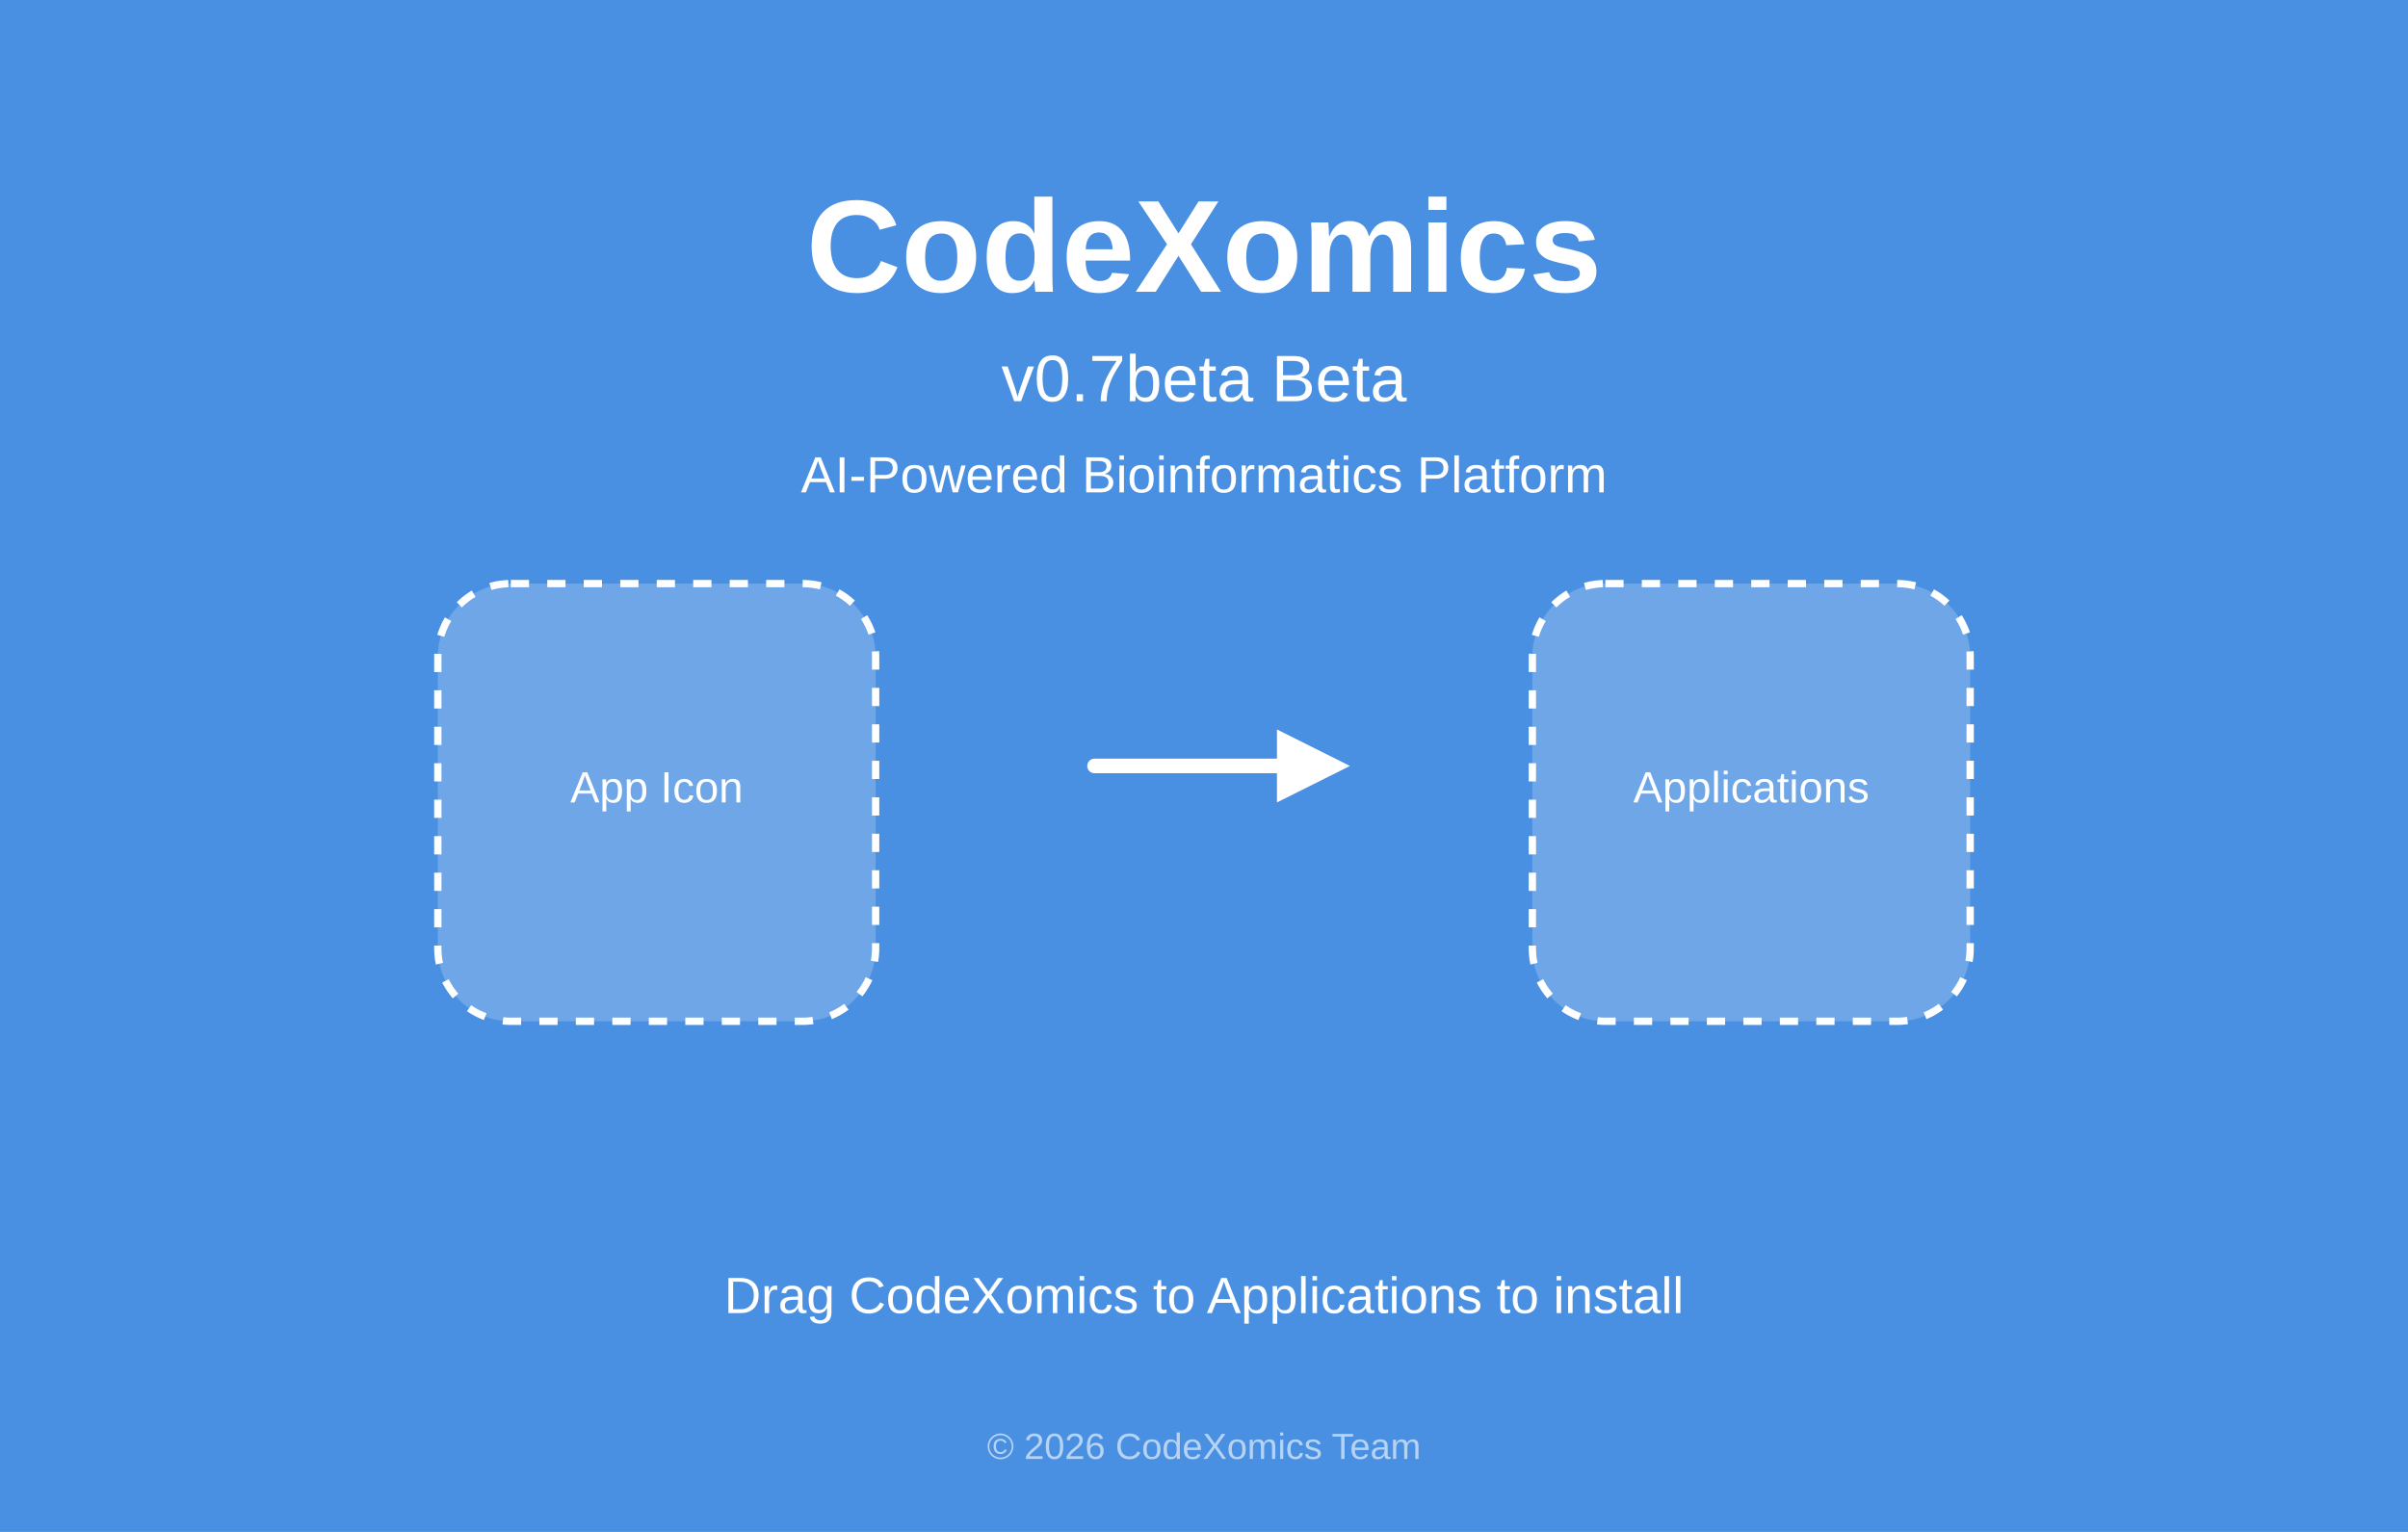
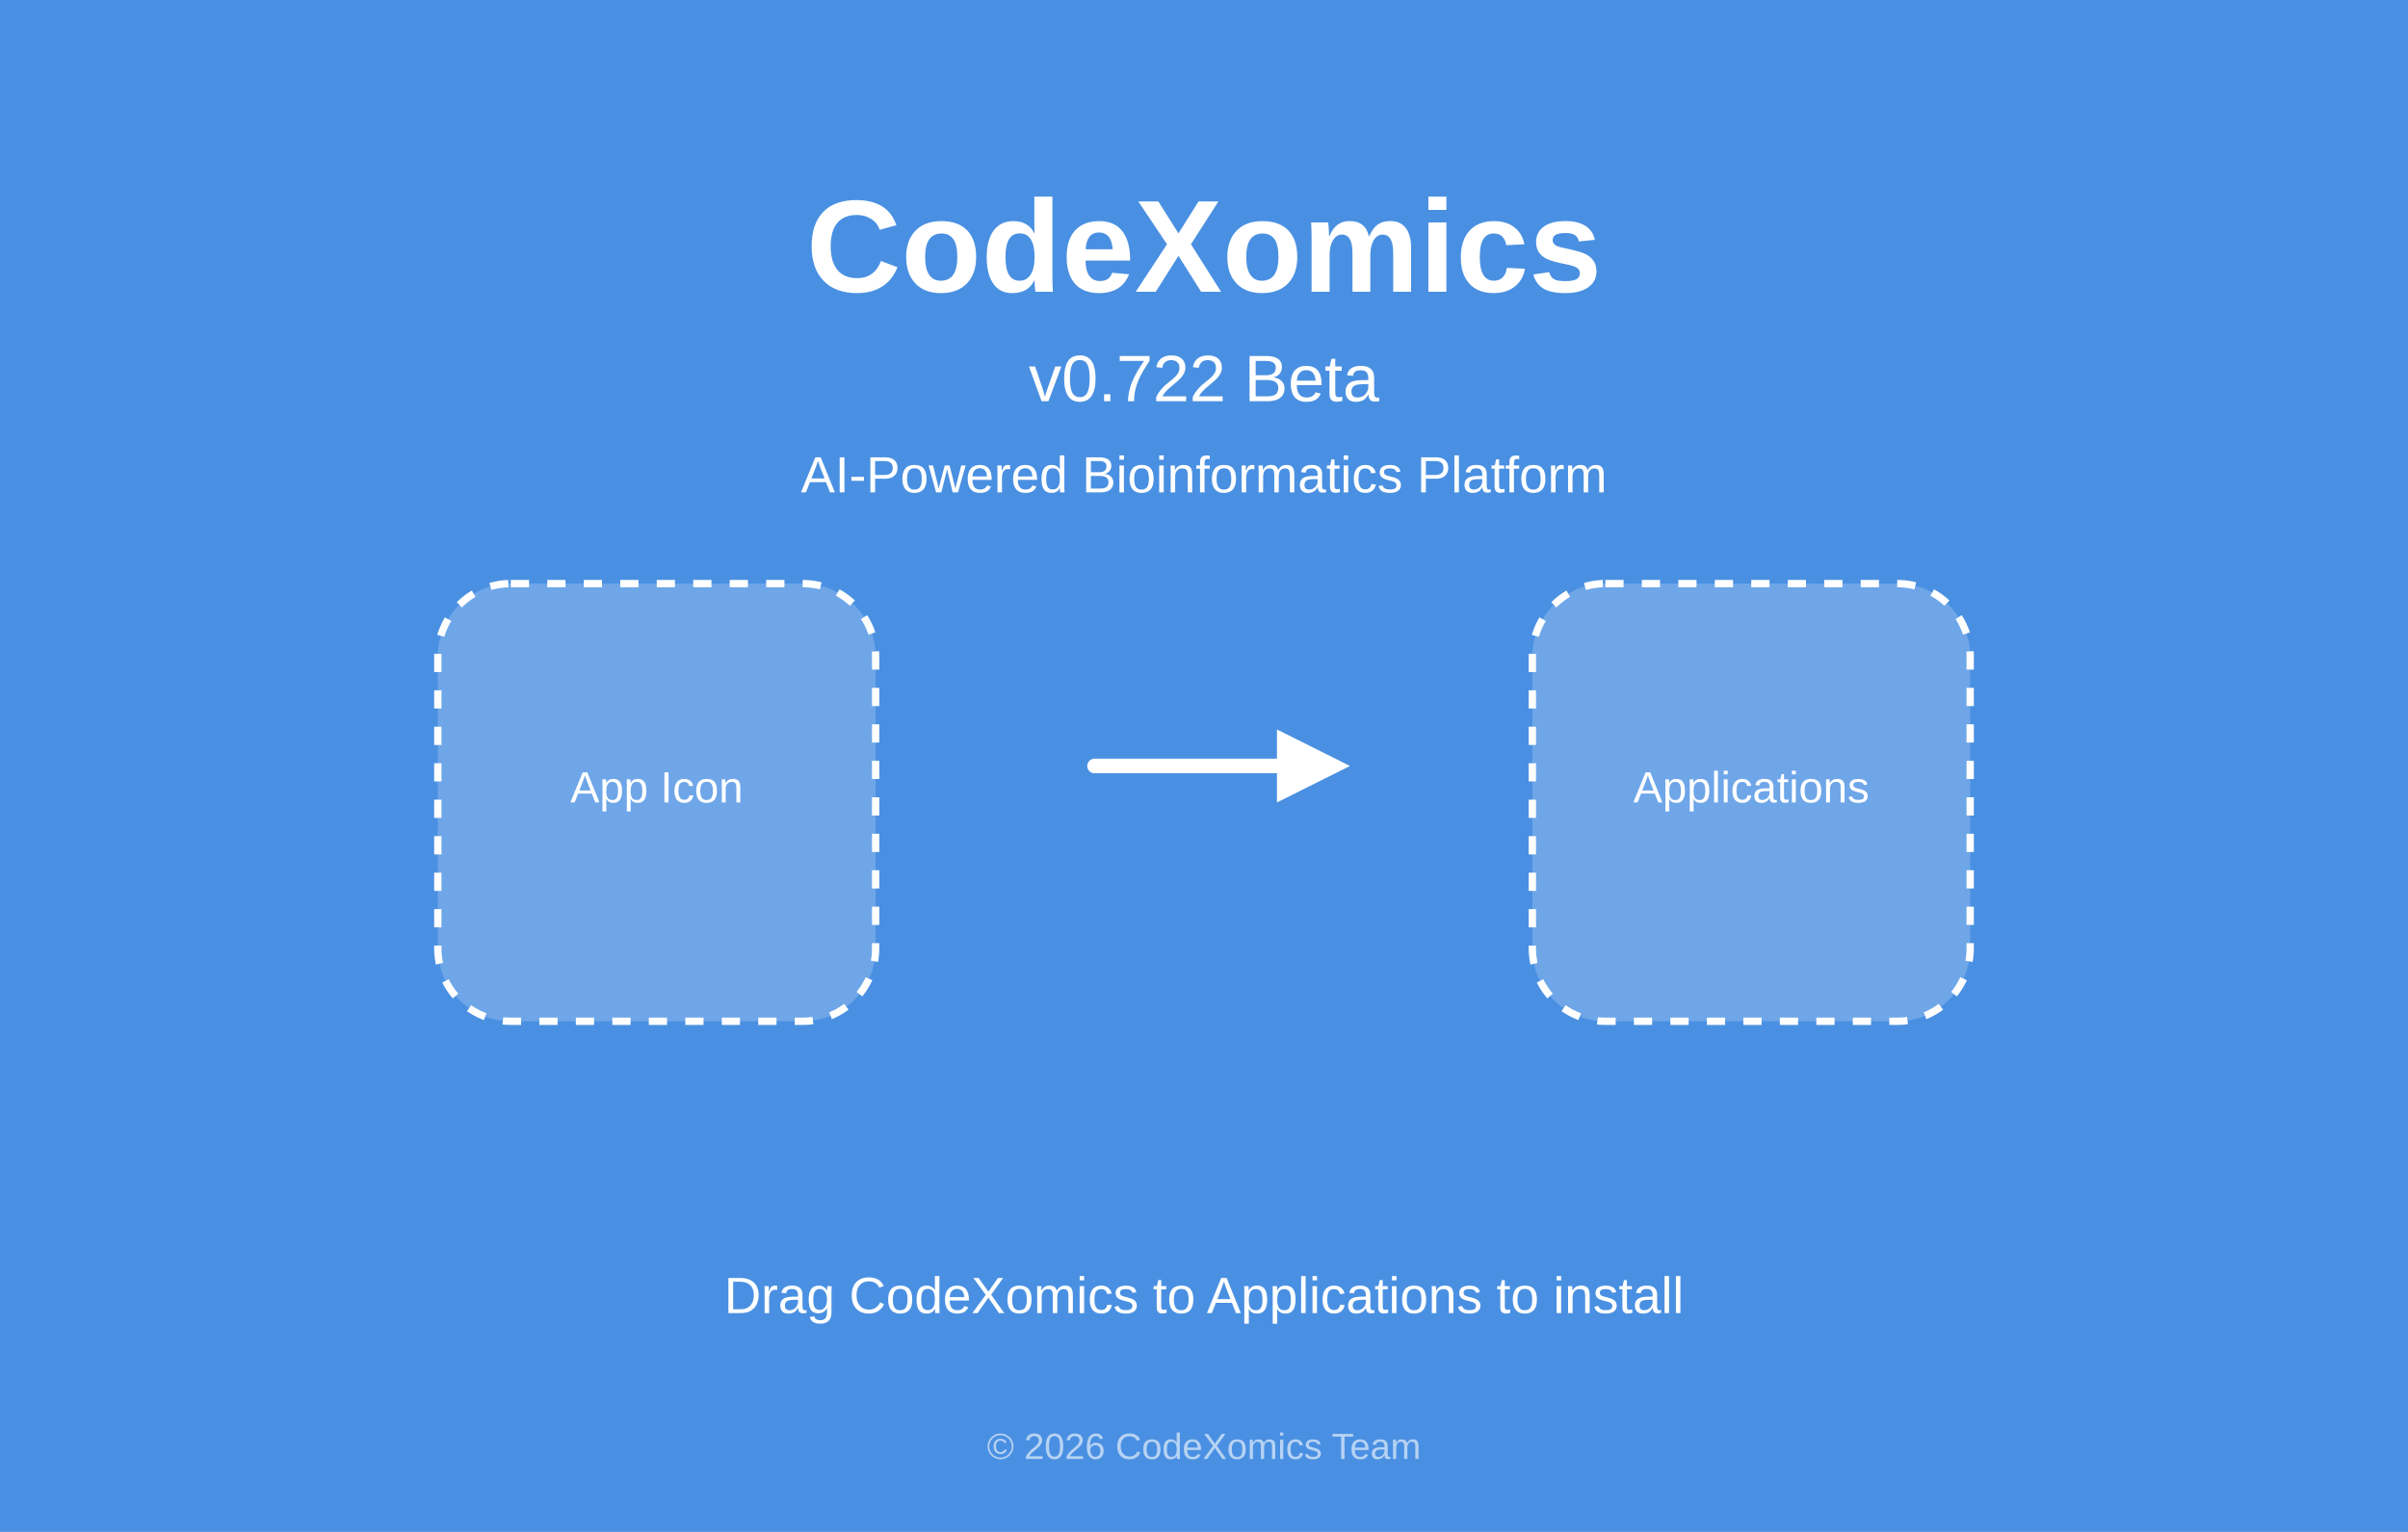
<svg xmlns="http://www.w3.org/2000/svg" width="660" height="420" viewBox="0 0 660 420">
  <rect x="0" y="0" width="660" height="420" fill="#4A90E2" />
  <text x="330" y="80" text-anchor="middle" fill="white" font-family="Arial, sans-serif" font-size="36" font-weight="bold">CodeXomics</text>
-   <text x="330" y="110" text-anchor="middle" fill="white" font-family="Arial, sans-serif" font-size="18">v0.7beta Beta</text>
+   <text x="330" y="110" text-anchor="middle" fill="white" font-family="Arial, sans-serif" font-size="18">v0.722 Beta</text>
  <text x="330" y="135" text-anchor="middle" fill="white" font-family="Arial, sans-serif" font-size="14">AI-Powered Bioinformatics Platform</text>
  <rect x="120" y="160" width="120" height="120" rx="20" fill="white" fill-opacity="0.2" stroke="white" stroke-width="2" stroke-dasharray="5,5" />
  <text x="180" y="220" text-anchor="middle" fill="white" font-family="Arial, sans-serif" font-size="12">App Icon</text>
  <rect x="420" y="160" width="120" height="120" rx="20" fill="white" fill-opacity="0.2" stroke="white" stroke-width="2" stroke-dasharray="5,5" />
  <text x="480" y="220" text-anchor="middle" fill="white" font-family="Arial, sans-serif" font-size="12">Applications</text>
  <g transform="translate(290, 210)">
    <line x1="10" y1="0" x2="70" y2="0" stroke="white" stroke-width="4" stroke-linecap="round" />
    <polygon points="60,-10 80,0 60,10" fill="white" />
  </g>
  <text x="330" y="360" text-anchor="middle" fill="white" font-family="Arial, sans-serif" font-size="14">Drag CodeXomics to Applications to install</text>
  <text x="330" y="400" text-anchor="middle" fill="white" fill-opacity="0.6" font-family="Arial, sans-serif" font-size="10">© 2026 CodeXomics Team</text>
</svg>
